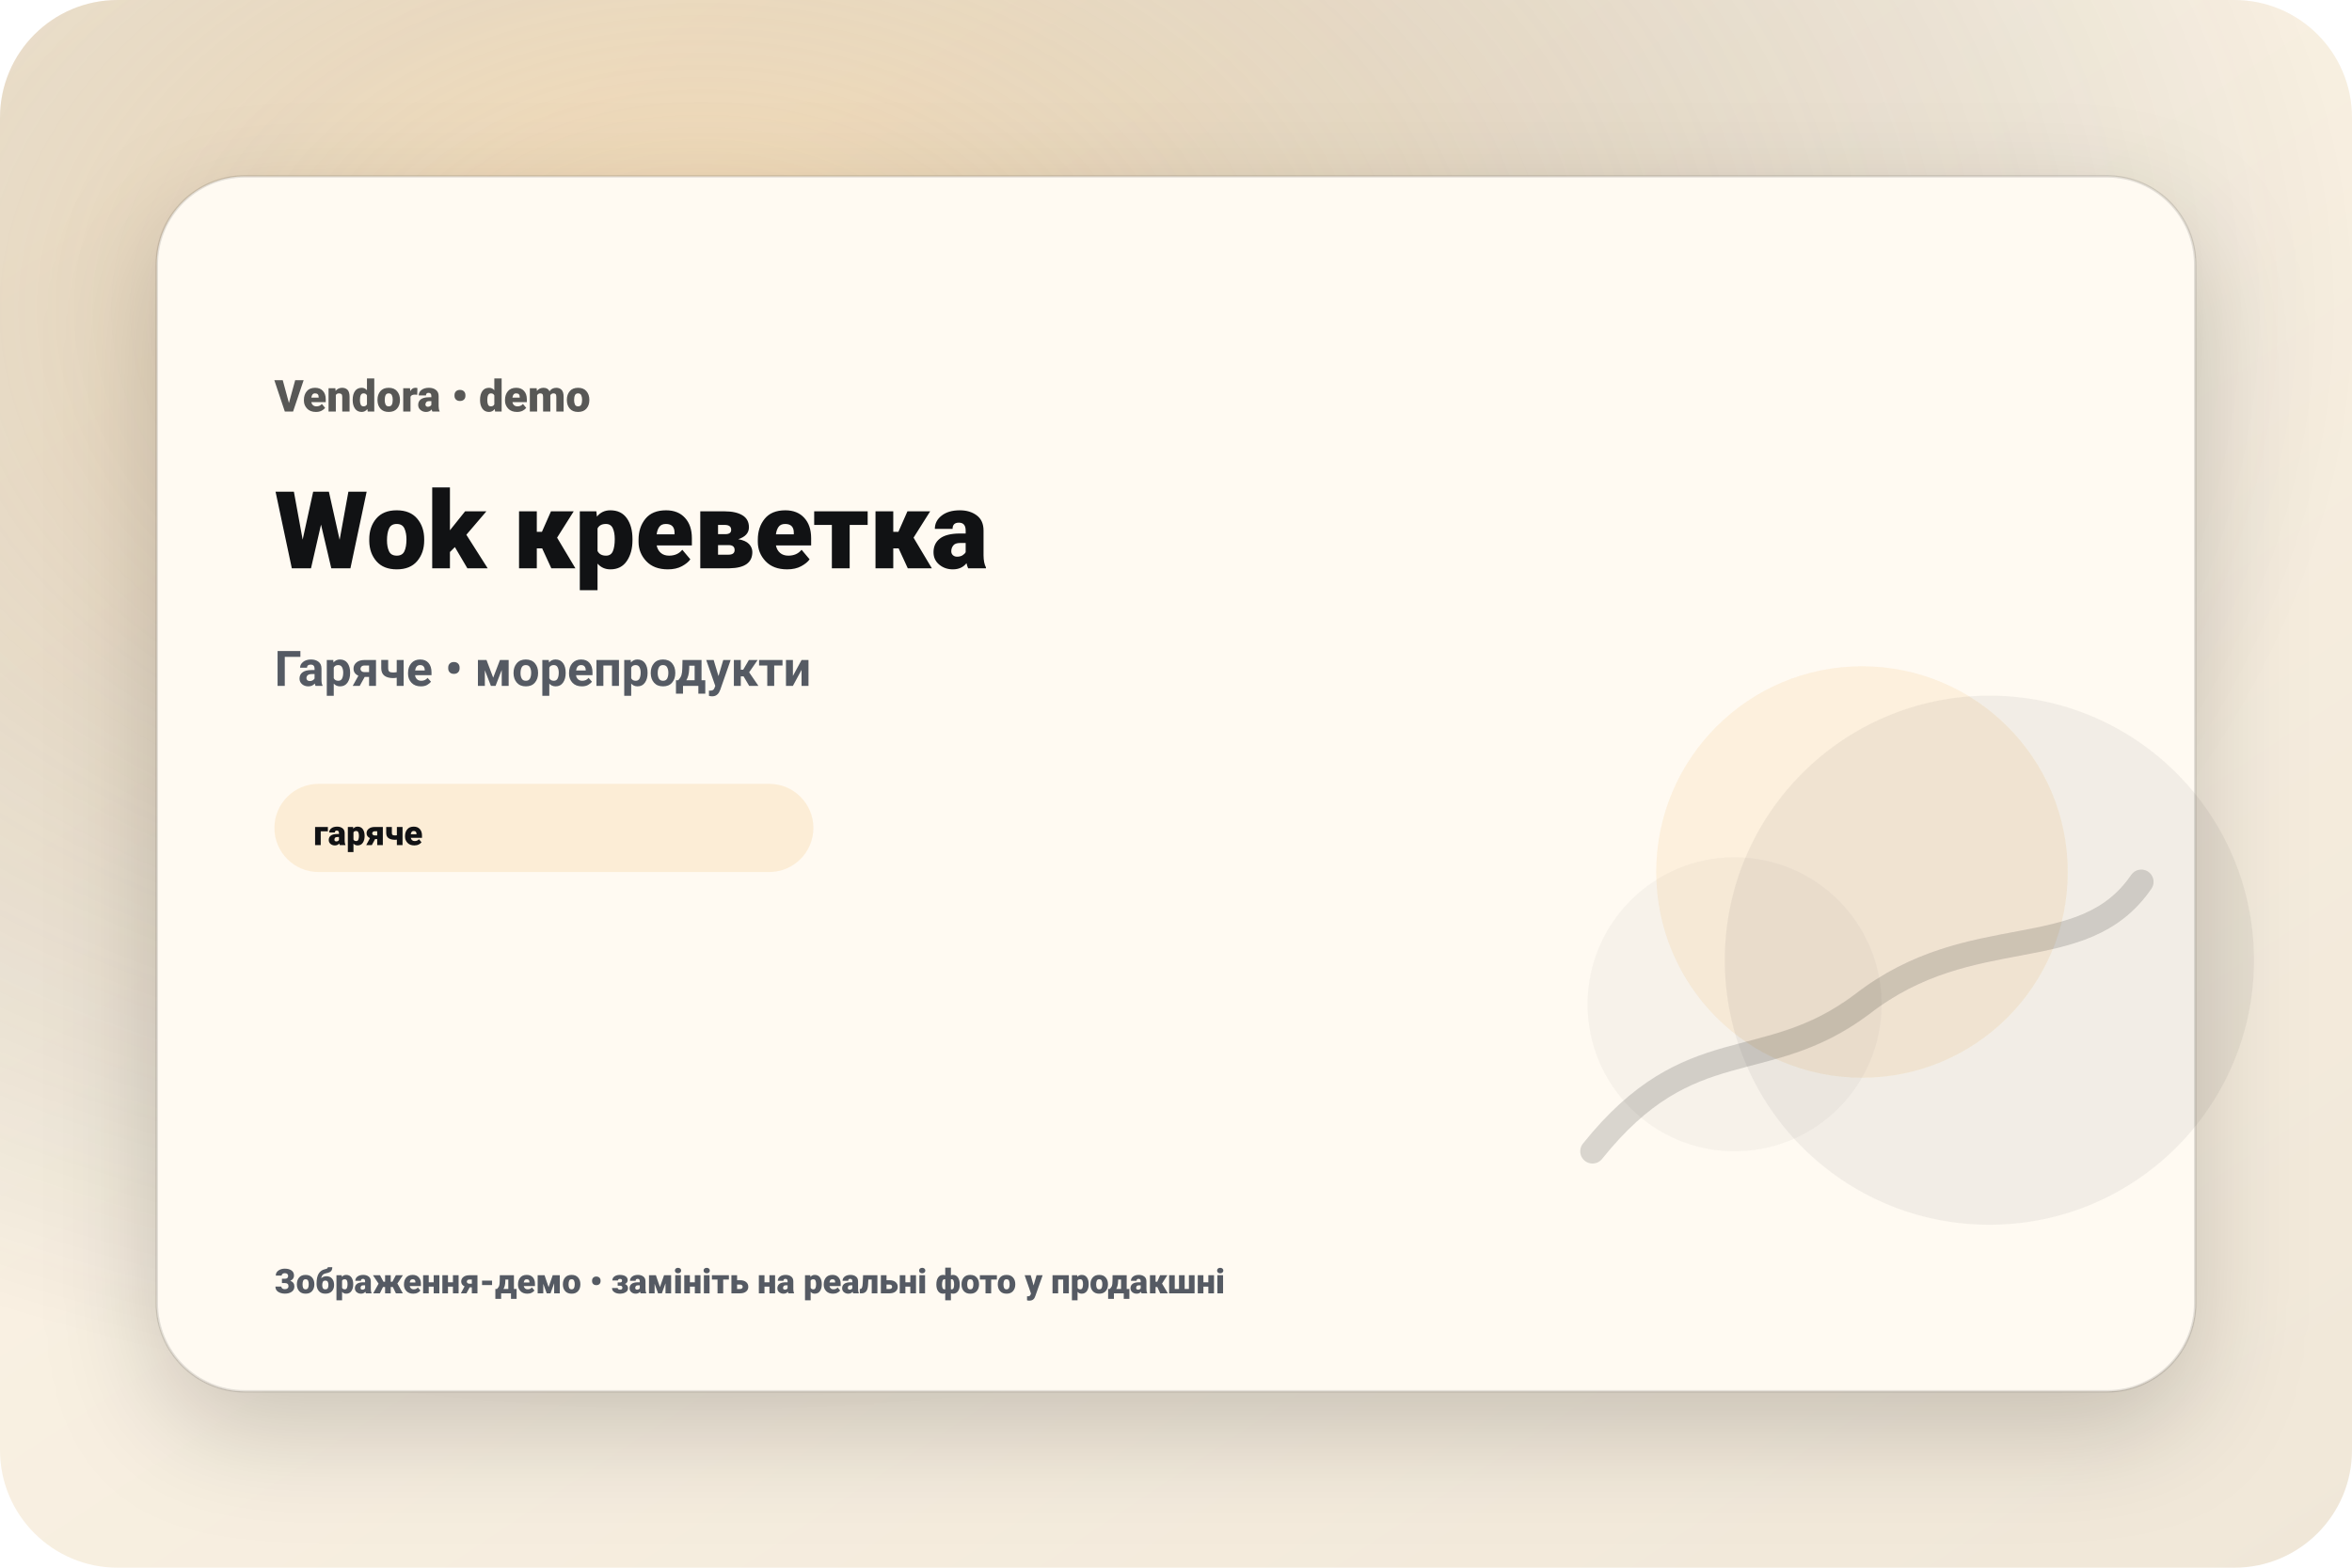
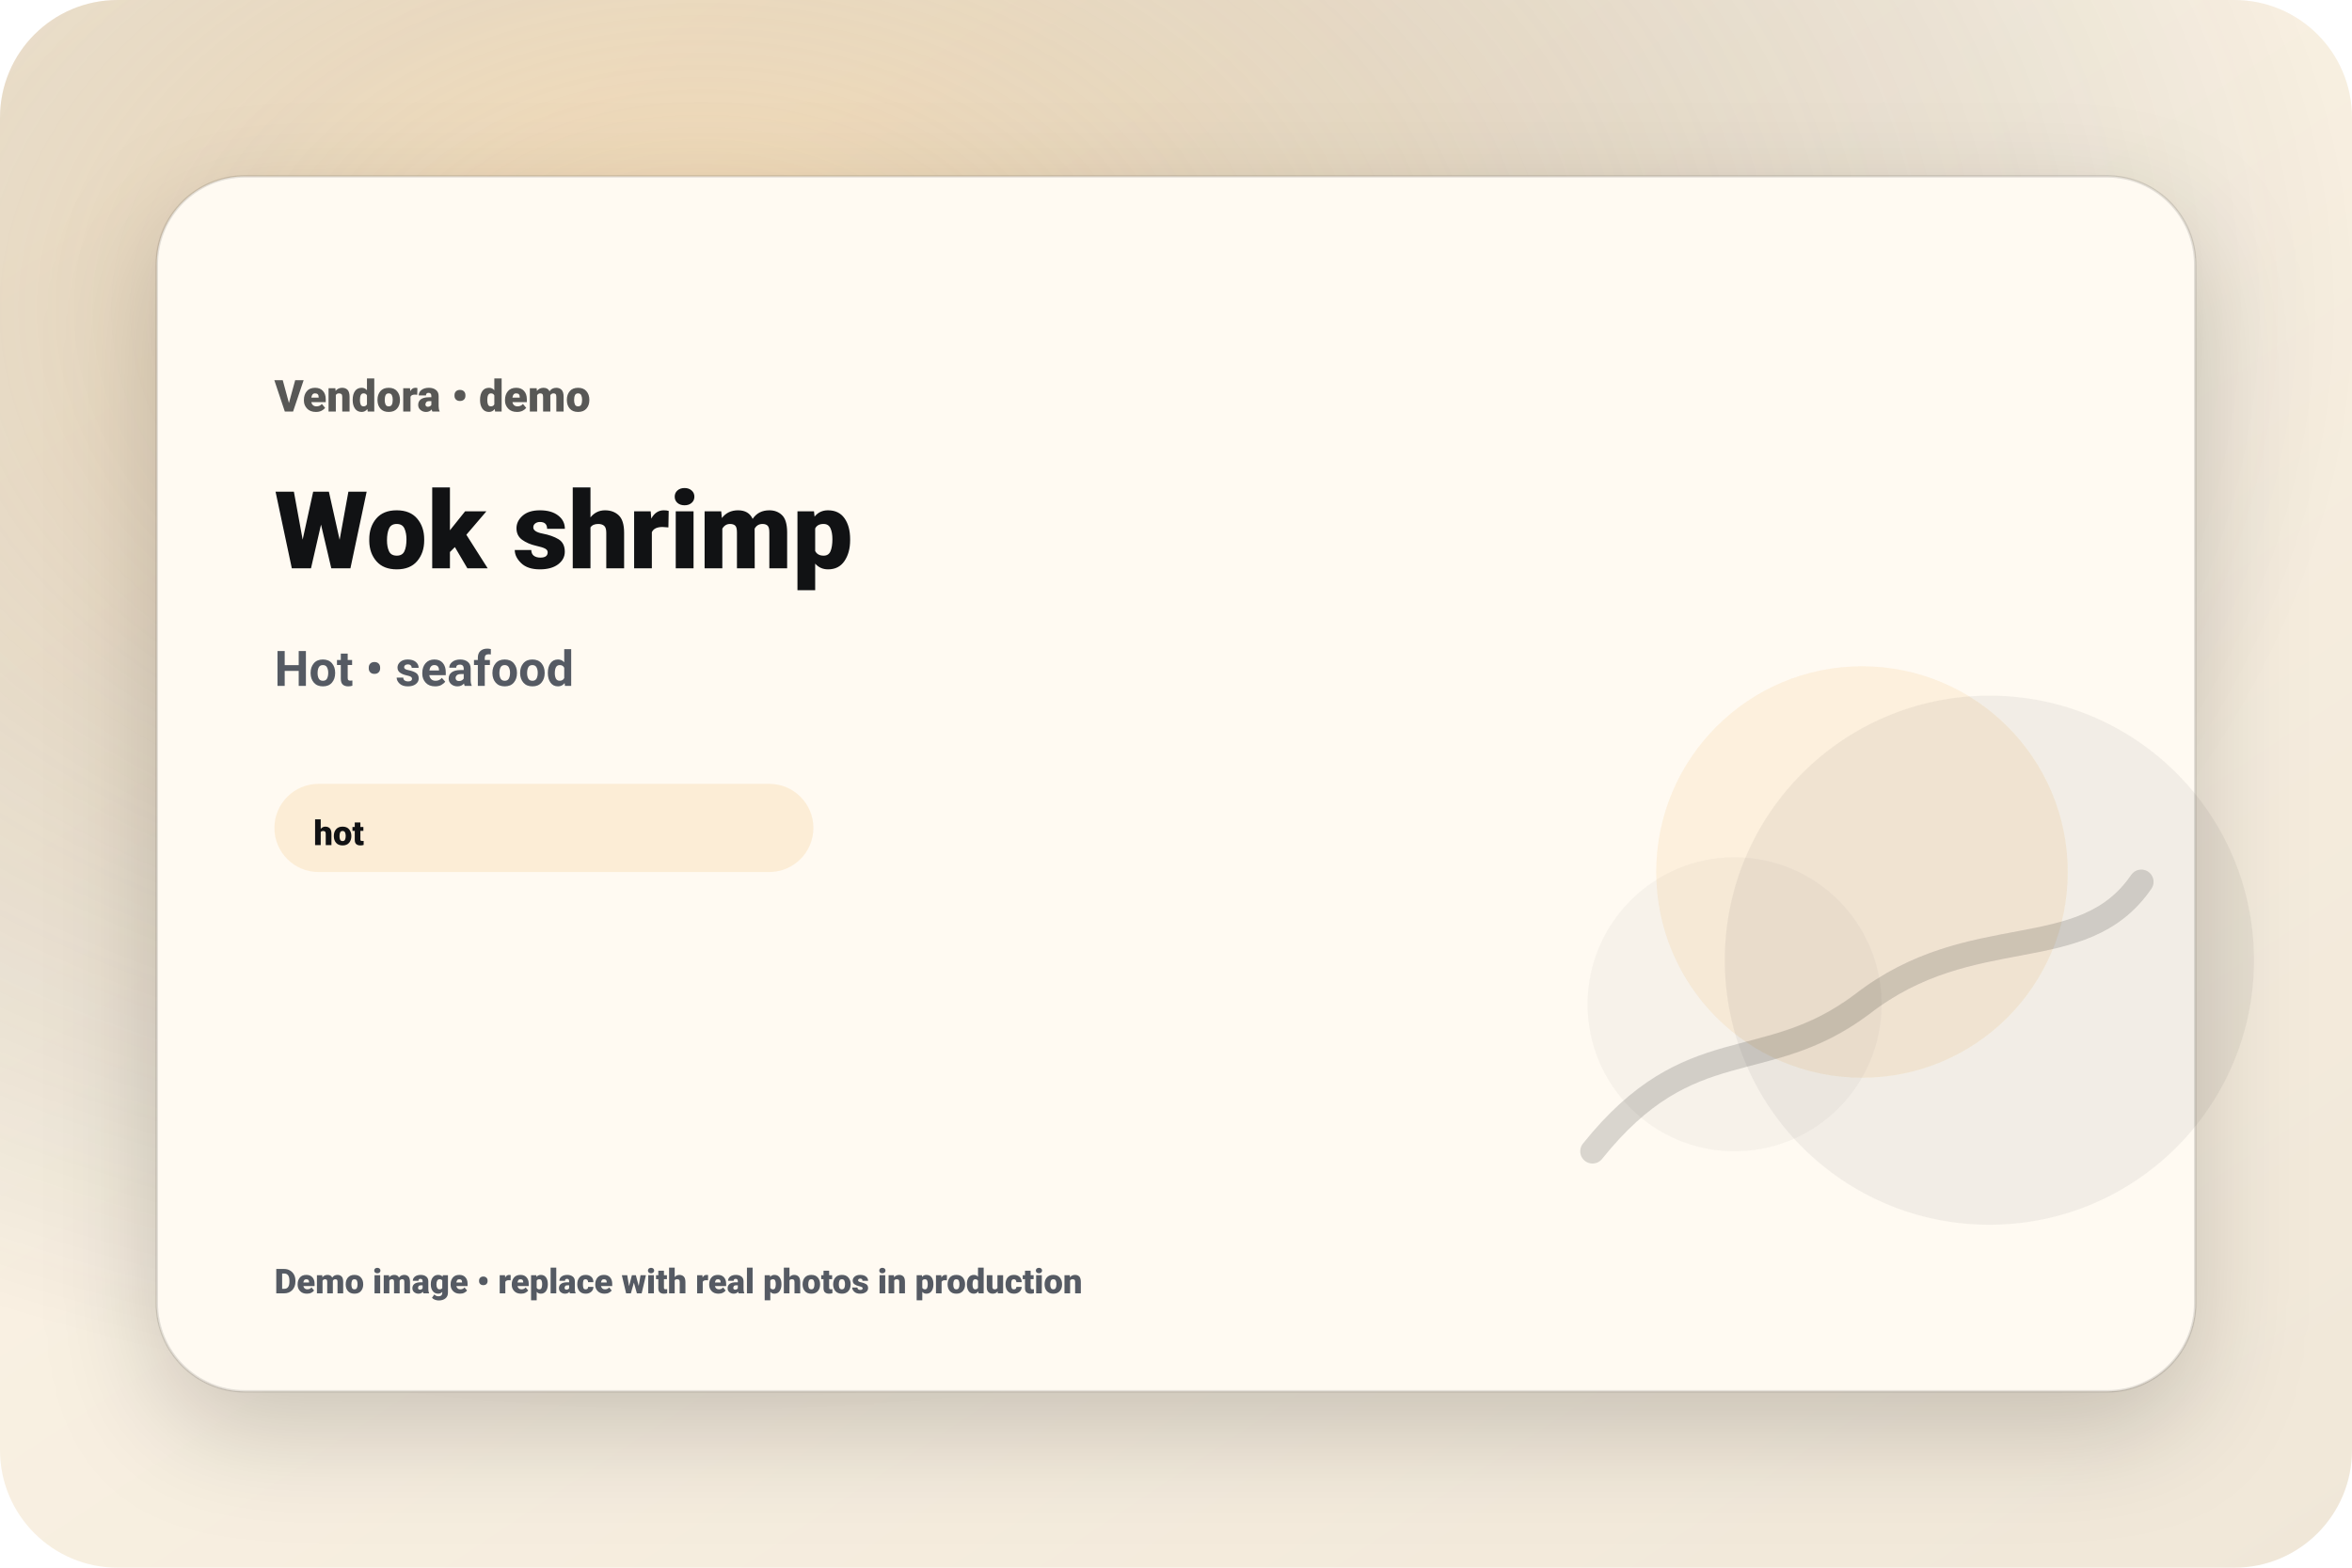
<svg xmlns="http://www.w3.org/2000/svg" width="960" height="640" viewBox="0 0 960 640">
  <defs>
    <linearGradient id="g" x1="0" y1="0" x2="1" y2="1">
      <stop offset="0" stop-color="#FFF7E9" />
      <stop offset="1" stop-color="#F0E7D8" />
    </linearGradient>
    <radialGradient id="rg" cx="30%" cy="20%" r="70%">
      <stop offset="0" stop-color="#F0B35A" stop-opacity="0.35" />
      <stop offset="1" stop-color="#111214" stop-opacity="0" />
    </radialGradient>
    <filter id="shadow" x="-20%" y="-20%" width="140%" height="140%">
      <feDropShadow dx="0" dy="16" stdDeviation="22" flood-color="#111214" flood-opacity="0.18" />
    </filter>
  </defs>
  <rect width="960" height="640" rx="48" fill="url(#g)" />
  <rect width="960" height="640" rx="48" fill="url(#rg)" />
  <g filter="url(#shadow)">
    <rect x="64" y="72" width="832" height="496" rx="36" fill="#fffaf2" stroke="#111214" stroke-opacity="0.12" />
  </g>
  <g>
    <text x="112" y="168" font-family="ui-sans-serif, system-ui, -apple-system, Segoe UI, Roboto, Helvetica, Arial" font-size="18" font-weight="900" fill="#111214" opacity="0.70">Vendora • demo</text>
-     <text x="112" y="232" font-family="ui-sans-serif, system-ui, -apple-system, Segoe UI, Roboto, Helvetica, Arial" font-size="44" font-weight="950" fill="#111214">Wok креветка</text>
-     <text x="112" y="280" font-family="ui-sans-serif, system-ui, -apple-system, Segoe UI, Roboto, Helvetica, Arial" font-size="20" font-weight="700" fill="#555a63">Гаряче • морепродукти</text>
+     <text x="112" y="232" font-family="ui-sans-serif, system-ui, -apple-system, Segoe UI, Roboto, Helvetica, Arial" font-size="44" font-weight="950" fill="#111214">Wok shrimp</text>
+     <text x="112" y="280" font-family="ui-sans-serif, system-ui, -apple-system, Segoe UI, Roboto, Helvetica, Arial" font-size="20" font-weight="700" fill="#555a63">Hot • seafood</text>
    <g>
      <rect x="112" y="320" width="220" height="36" rx="18" fill="#F0B35A" opacity="0.18" />
-       <text x="128" y="345" font-family="ui-sans-serif, system-ui, -apple-system, Segoe UI, Roboto, Helvetica, Arial" font-size="14" font-weight="900" fill="#111214">гаряче</text>
+       <text x="128" y="345" font-family="ui-sans-serif, system-ui, -apple-system, Segoe UI, Roboto, Helvetica, Arial" font-size="14" font-weight="900" fill="#111214">hot</text>
    </g>
    <g opacity="0.9">
      <circle cx="760" cy="356" r="84" fill="#F0B35A" opacity="0.16" />
      <circle cx="812" cy="392" r="108" fill="#111214" opacity="0.06" />
      <circle cx="708" cy="410" r="60" fill="#111214" opacity="0.04" />
      <path d="M650 470 C690 420, 720 440, 760 410 C805 375, 850 395, 874 360" fill="none" stroke="#111214" stroke-opacity="0.18" stroke-width="10" stroke-linecap="round" />
    </g>
-     <text x="112" y="528" font-family="ui-sans-serif, system-ui, -apple-system, Segoe UI, Roboto, Helvetica, Arial" font-size="14" font-weight="800" fill="#555a63">Зображення-демо • замініть на реальні фото у продакшні</text>
+     <text x="112" y="528" font-family="ui-sans-serif, system-ui, -apple-system, Segoe UI, Roboto, Helvetica, Arial" font-size="14" font-weight="800" fill="#555a63">Demo image • replace with real photos in production</text>
  </g>
</svg>
